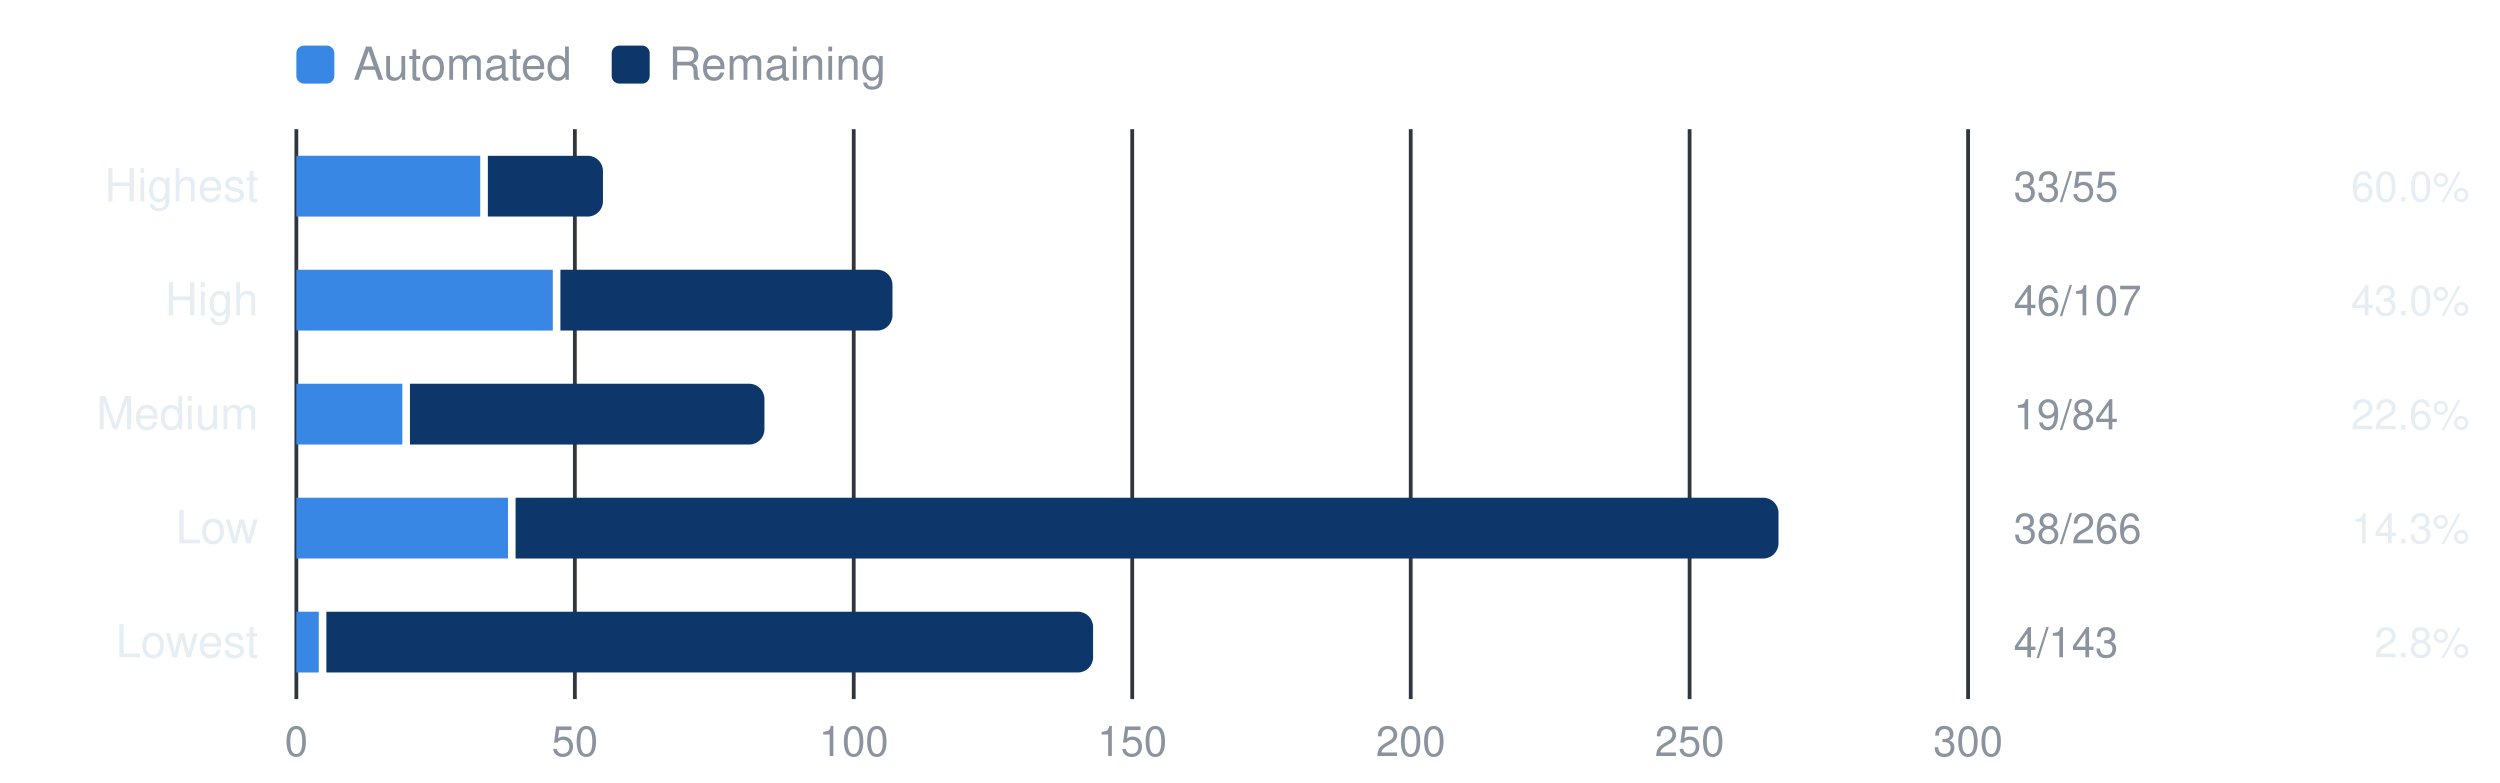
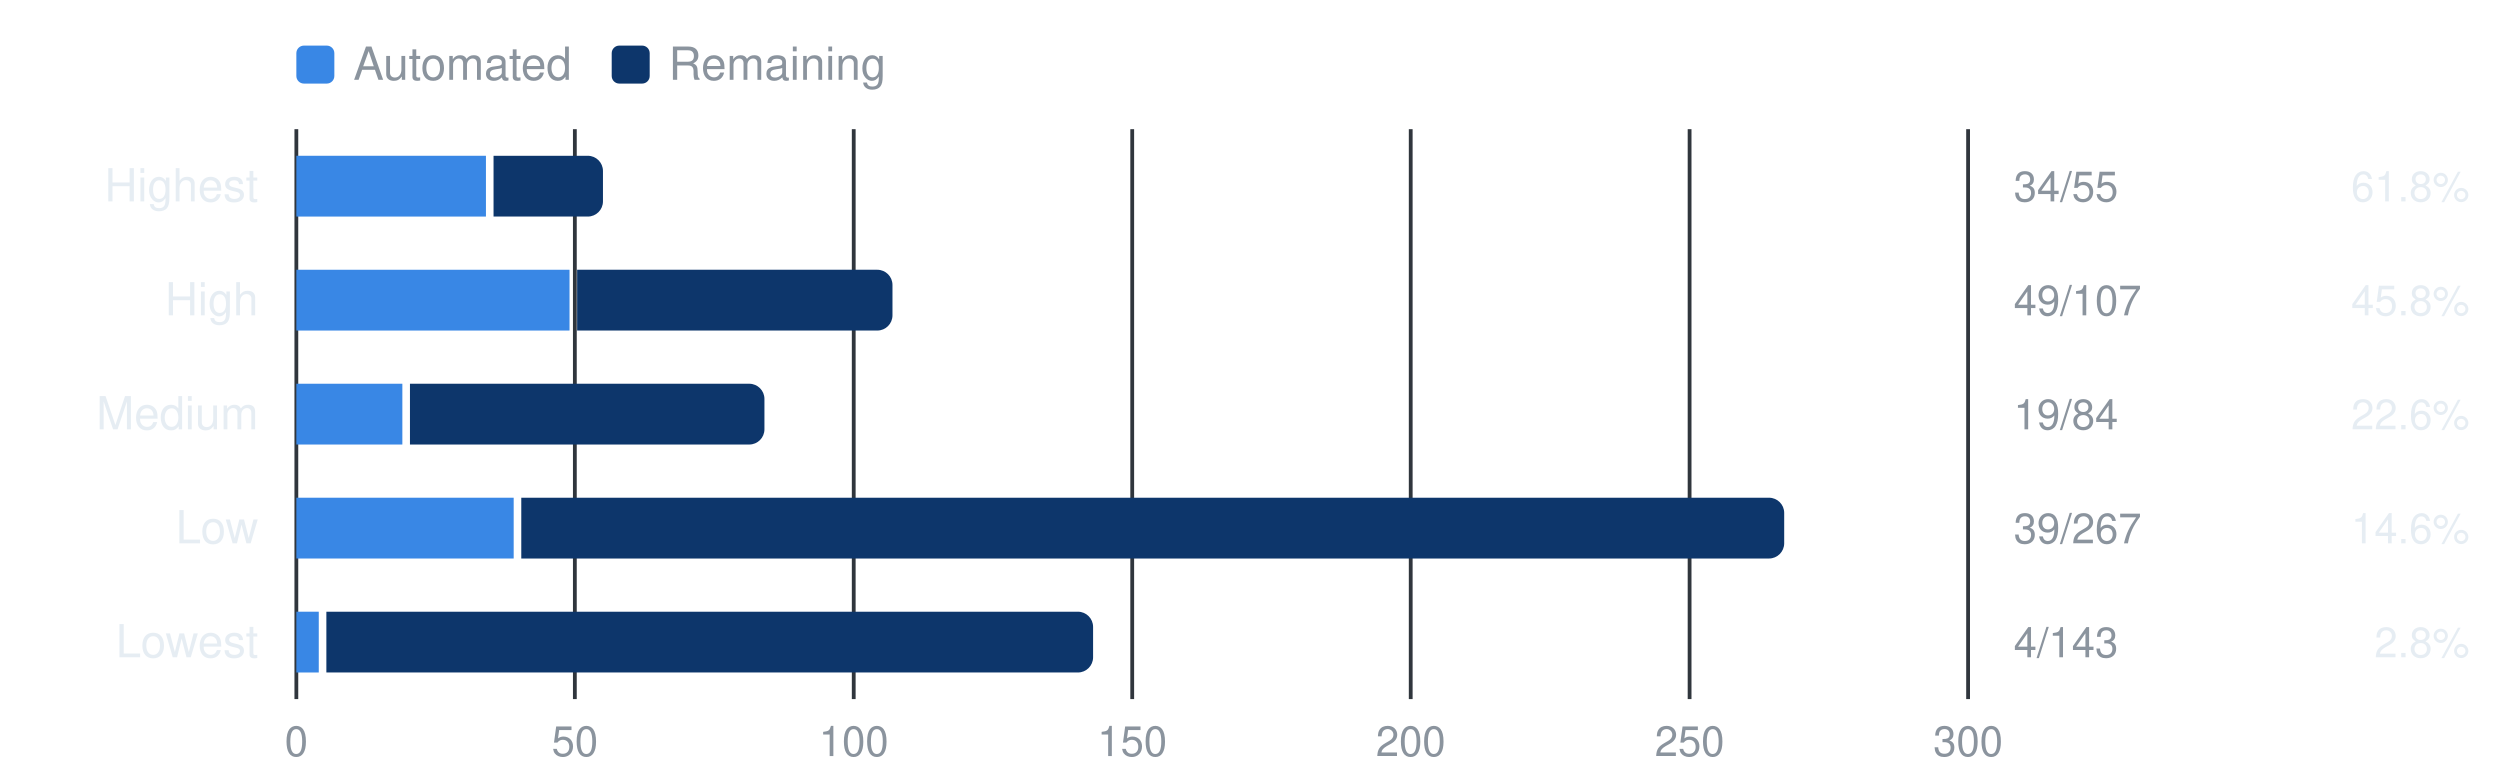
<svg xmlns="http://www.w3.org/2000/svg" width="658" height="206" viewBox="0 0 658 206" role="img" aria-label="Automated versus remaining conda CLI test cases, by priority">
  <g font-family="-apple-system,BlinkMacSystemFont,Segoe UI,Helvetica,Arial,sans-serif" font-size="12">
    <rect x="78" y="12" width="10" height="10" rx="2" fill="#3987e5" />
    <text x="93" y="21" fill="#8b949e">Automated</text>
    <rect x="161" y="12" width="10" height="10" rx="2" fill="#0d366b" />
    <text x="176" y="21" fill="#8b949e">Remaining</text>
    <line x1="78.0" y1="34" x2="78.0" y2="184" stroke="#30363d" stroke-width="1" />
    <text x="78.0" y="199" fill="#8b949e" font-size="11" text-anchor="middle">0</text>
    <line x1="151.3" y1="34" x2="151.3" y2="184" stroke="#30363d" stroke-width="1" />
    <text x="151.3" y="199" fill="#8b949e" font-size="11" text-anchor="middle">50</text>
    <line x1="224.7" y1="34" x2="224.7" y2="184" stroke="#30363d" stroke-width="1" />
    <text x="224.7" y="199" fill="#8b949e" font-size="11" text-anchor="middle">100</text>
    <line x1="298.0" y1="34" x2="298.0" y2="184" stroke="#30363d" stroke-width="1" />
    <text x="298.0" y="199" fill="#8b949e" font-size="11" text-anchor="middle">150</text>
    <line x1="371.3" y1="34" x2="371.3" y2="184" stroke="#30363d" stroke-width="1" />
    <text x="371.3" y="199" fill="#8b949e" font-size="11" text-anchor="middle">200</text>
    <line x1="444.7" y1="34" x2="444.7" y2="184" stroke="#30363d" stroke-width="1" />
    <text x="444.7" y="199" fill="#8b949e" font-size="11" text-anchor="middle">250</text>
    <line x1="518.0" y1="34" x2="518.0" y2="184" stroke="#30363d" stroke-width="1" />
    <text x="518.0" y="199" fill="#8b949e" font-size="11" text-anchor="middle">300</text>
    <text x="68" y="53.0" fill="#e6edf3" text-anchor="end">Highest</text>
-     <path d="M78.0,41.0h48.4v16.0h-48.4z" fill="#3987e5" />
-     <path d="M128.4,41.0H154.7A4,4 0 0 1 158.7,45.0V53.0A4,4 0 0 1 154.7,57.0H128.4z" fill="#0d366b" />
-     <text x="530" y="53.0" fill="#8b949e" font-size="11">33/55</text>
-     <text x="650" y="53.0" fill="#e6edf3" font-size="11" text-anchor="end">60.0%</text>
+     <path d="M78.0,41.0h49.9v16.0h-49.9z" fill="#3987e5" />
+     <path d="M129.9,41.0H154.7A4,4 0 0 1 158.7,45.0V53.0A4,4 0 0 1 154.7,57.0H129.9z" fill="#0d366b" />
+     <text x="530" y="53.0" fill="#8b949e" font-size="11">34/55</text>
+     <text x="650" y="53.0" fill="#e6edf3" font-size="11" text-anchor="end">61.8%</text>
    <text x="68" y="83.0" fill="#e6edf3" text-anchor="end">High</text>
-     <path d="M78.0,71.0h67.5v16.0h-67.5z" fill="#3987e5" />
-     <path d="M147.5,71.0H230.9A4,4 0 0 1 234.9,75.0V83.0A4,4 0 0 1 230.9,87.0H147.5z" fill="#0d366b" />
-     <text x="530" y="83.0" fill="#8b949e" font-size="11">46/107</text>
-     <text x="650" y="83.0" fill="#e6edf3" font-size="11" text-anchor="end">43.0%</text>
+     <path d="M78.0,71.0h71.9v16.0h-71.9z" fill="#3987e5" />
+     <path d="M151.9,71.0H230.9A4,4 0 0 1 234.9,75.0V83.0A4,4 0 0 1 230.9,87.0H151.9z" fill="#0d366b" />
+     <text x="530" y="83.0" fill="#8b949e" font-size="11">49/107</text>
+     <text x="650" y="83.0" fill="#e6edf3" font-size="11" text-anchor="end">45.8%</text>
    <text x="68" y="113.0" fill="#e6edf3" text-anchor="end">Medium</text>
    <path d="M78.0,101.0h27.9v16.0h-27.9z" fill="#3987e5" />
    <path d="M107.9,101.0H197.2A4,4 0 0 1 201.2,105.0V113.0A4,4 0 0 1 197.2,117.0H107.9z" fill="#0d366b" />
    <text x="530" y="113.0" fill="#8b949e" font-size="11">19/84</text>
    <text x="650" y="113.0" fill="#e6edf3" font-size="11" text-anchor="end">22.6%</text>
    <text x="68" y="143.0" fill="#e6edf3" text-anchor="end">Low</text>
-     <path d="M78.0,131.0h55.7v16.0h-55.7z" fill="#3987e5" />
-     <path d="M135.7,131.0H464.1A4,4 0 0 1 468.1,135.0V143.0A4,4 0 0 1 464.1,147.0H135.7z" fill="#0d366b" />
-     <text x="530" y="143.0" fill="#8b949e" font-size="11">38/266</text>
-     <text x="650" y="143.0" fill="#e6edf3" font-size="11" text-anchor="end">14.3%</text>
+     <path d="M78.0,131.0h57.2v16.0h-57.2z" fill="#3987e5" />
+     <path d="M137.2,131.0H465.6A4,4 0 0 1 469.6,135.0V143.0A4,4 0 0 1 465.6,147.0H137.2z" fill="#0d366b" />
+     <text x="530" y="143.0" fill="#8b949e" font-size="11">39/267</text>
+     <text x="650" y="143.0" fill="#e6edf3" font-size="11" text-anchor="end">14.6%</text>
    <text x="68" y="173.0" fill="#e6edf3" text-anchor="end">Lowest</text>
    <path d="M78.0,161.0h5.9v16.0h-5.9z" fill="#3987e5" />
    <path d="M85.9,161.0H283.7A4,4 0 0 1 287.7,165.0V173.0A4,4 0 0 1 283.7,177.0H85.9z" fill="#0d366b" />
    <text x="530" y="173.0" fill="#8b949e" font-size="11">4/143</text>
    <text x="650" y="173.0" fill="#e6edf3" font-size="11" text-anchor="end">2.8%</text>
  </g>
</svg>
